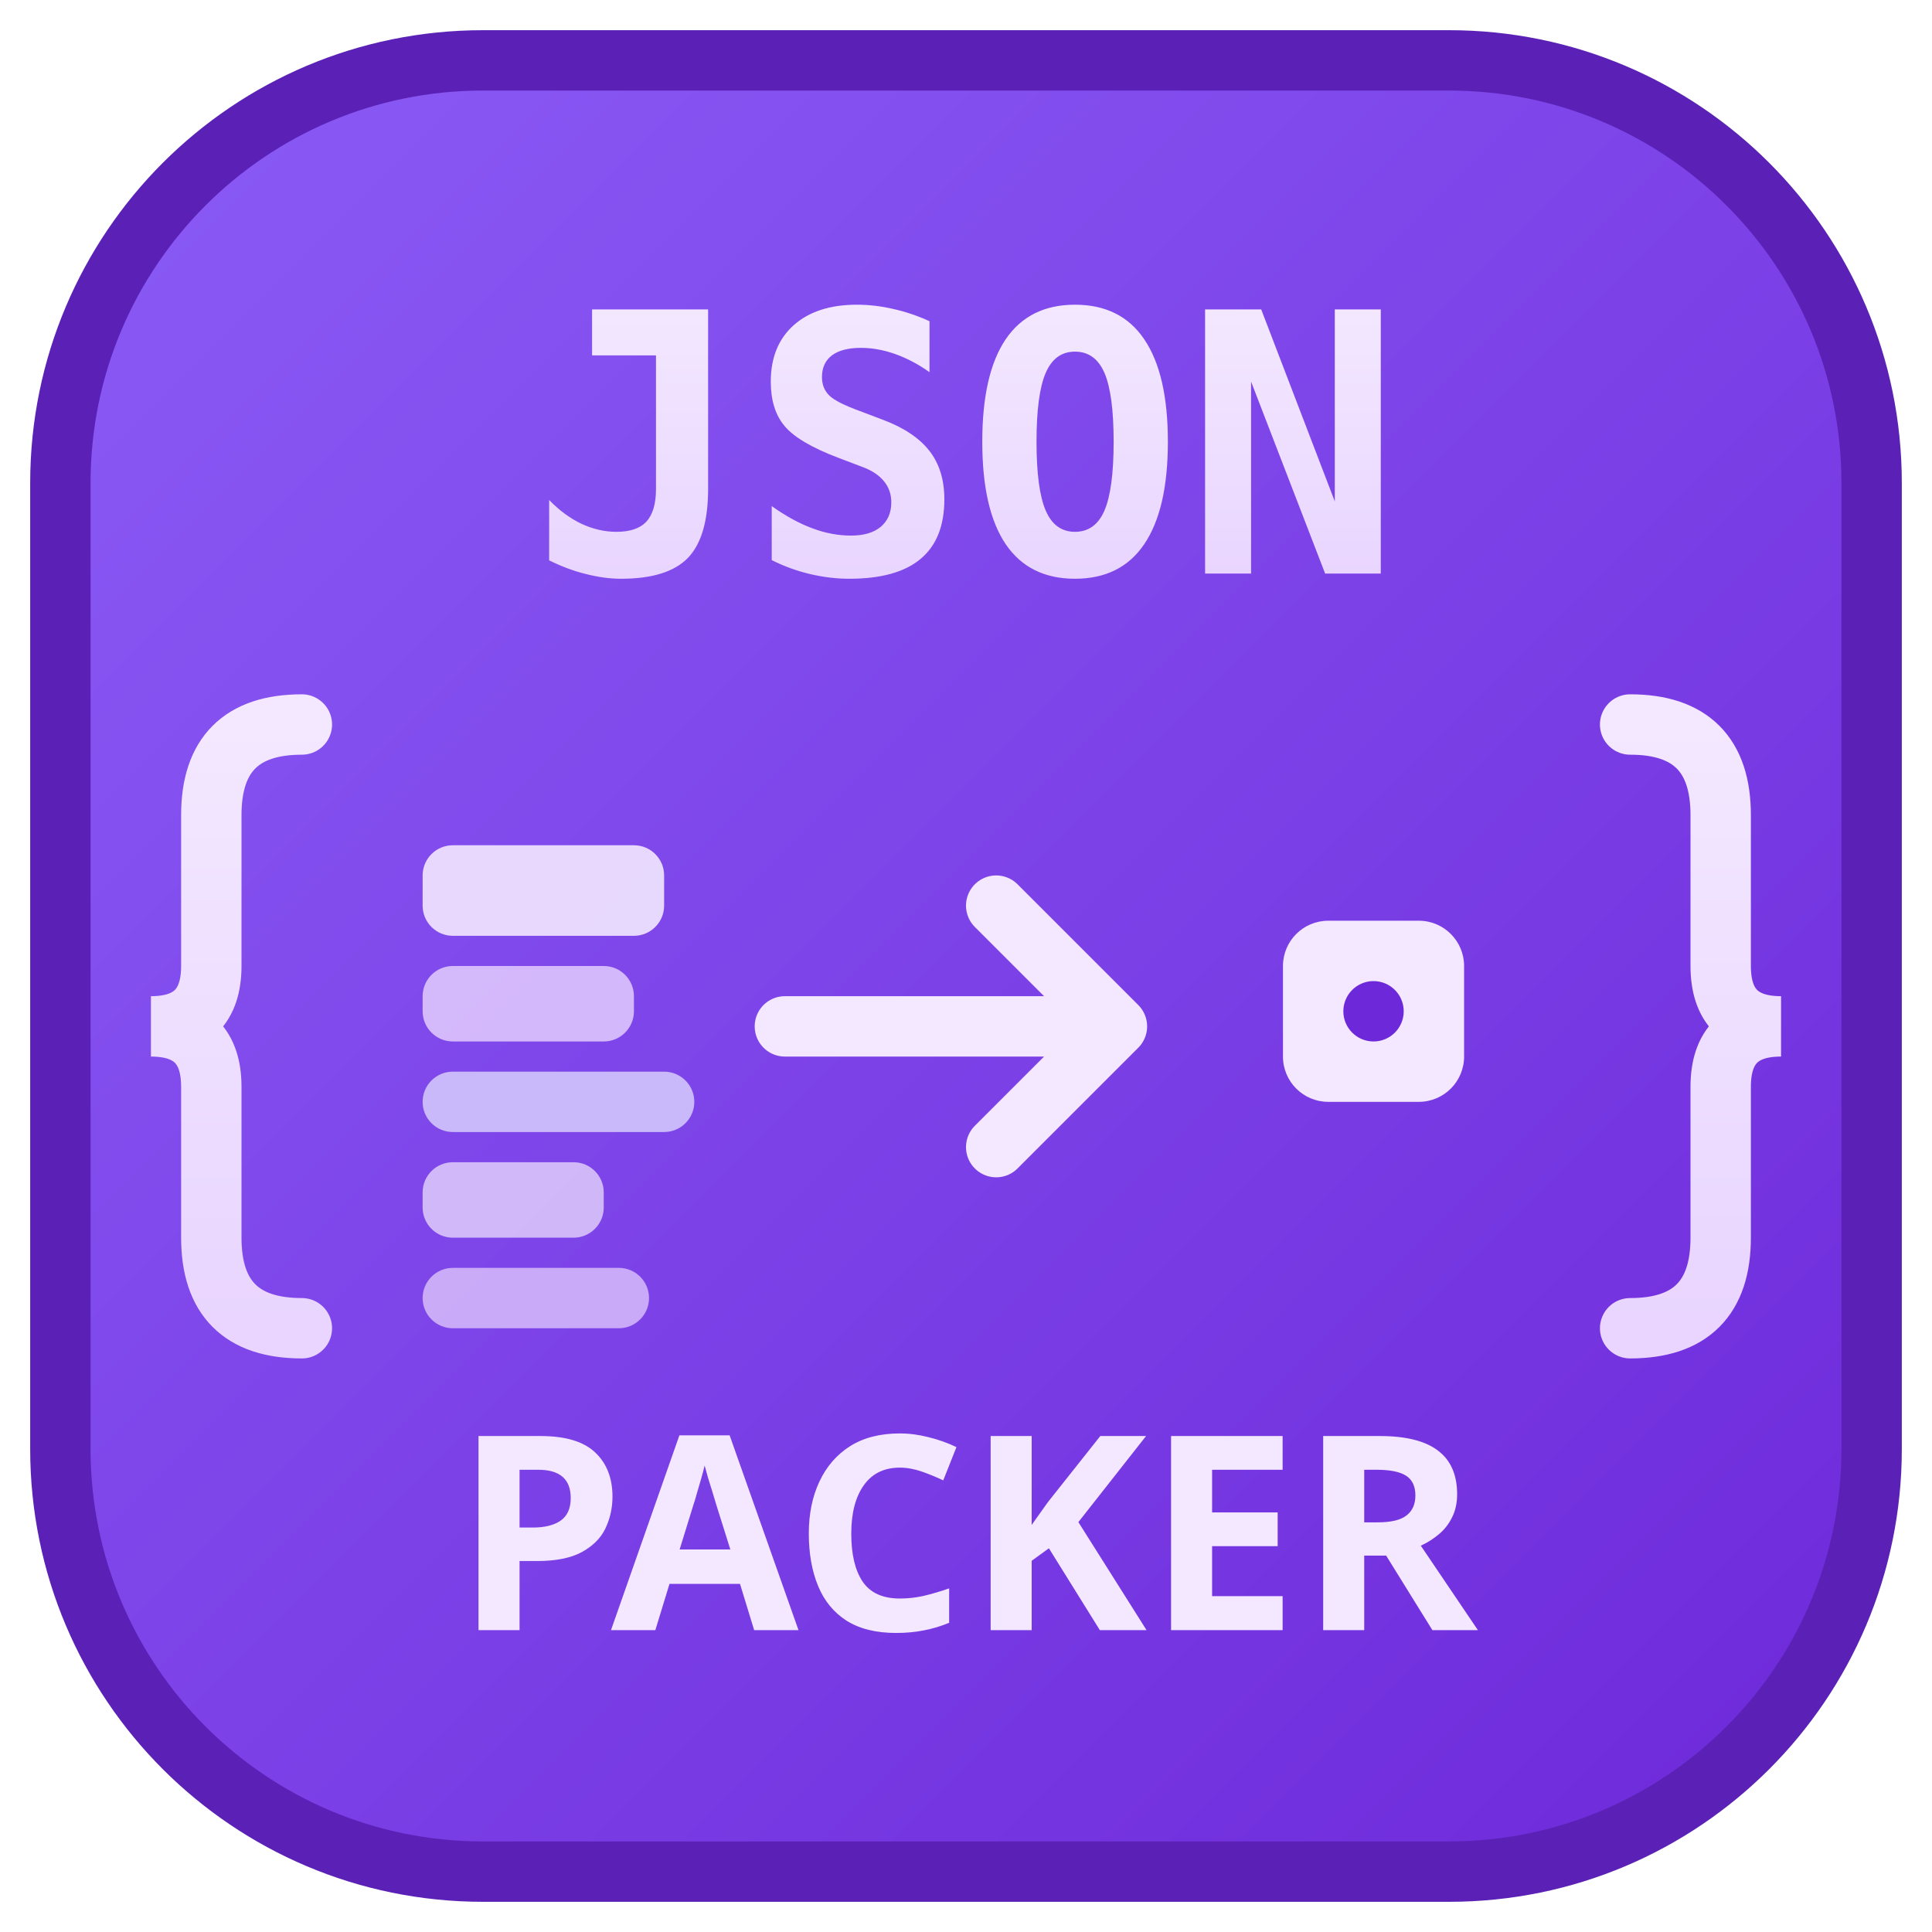
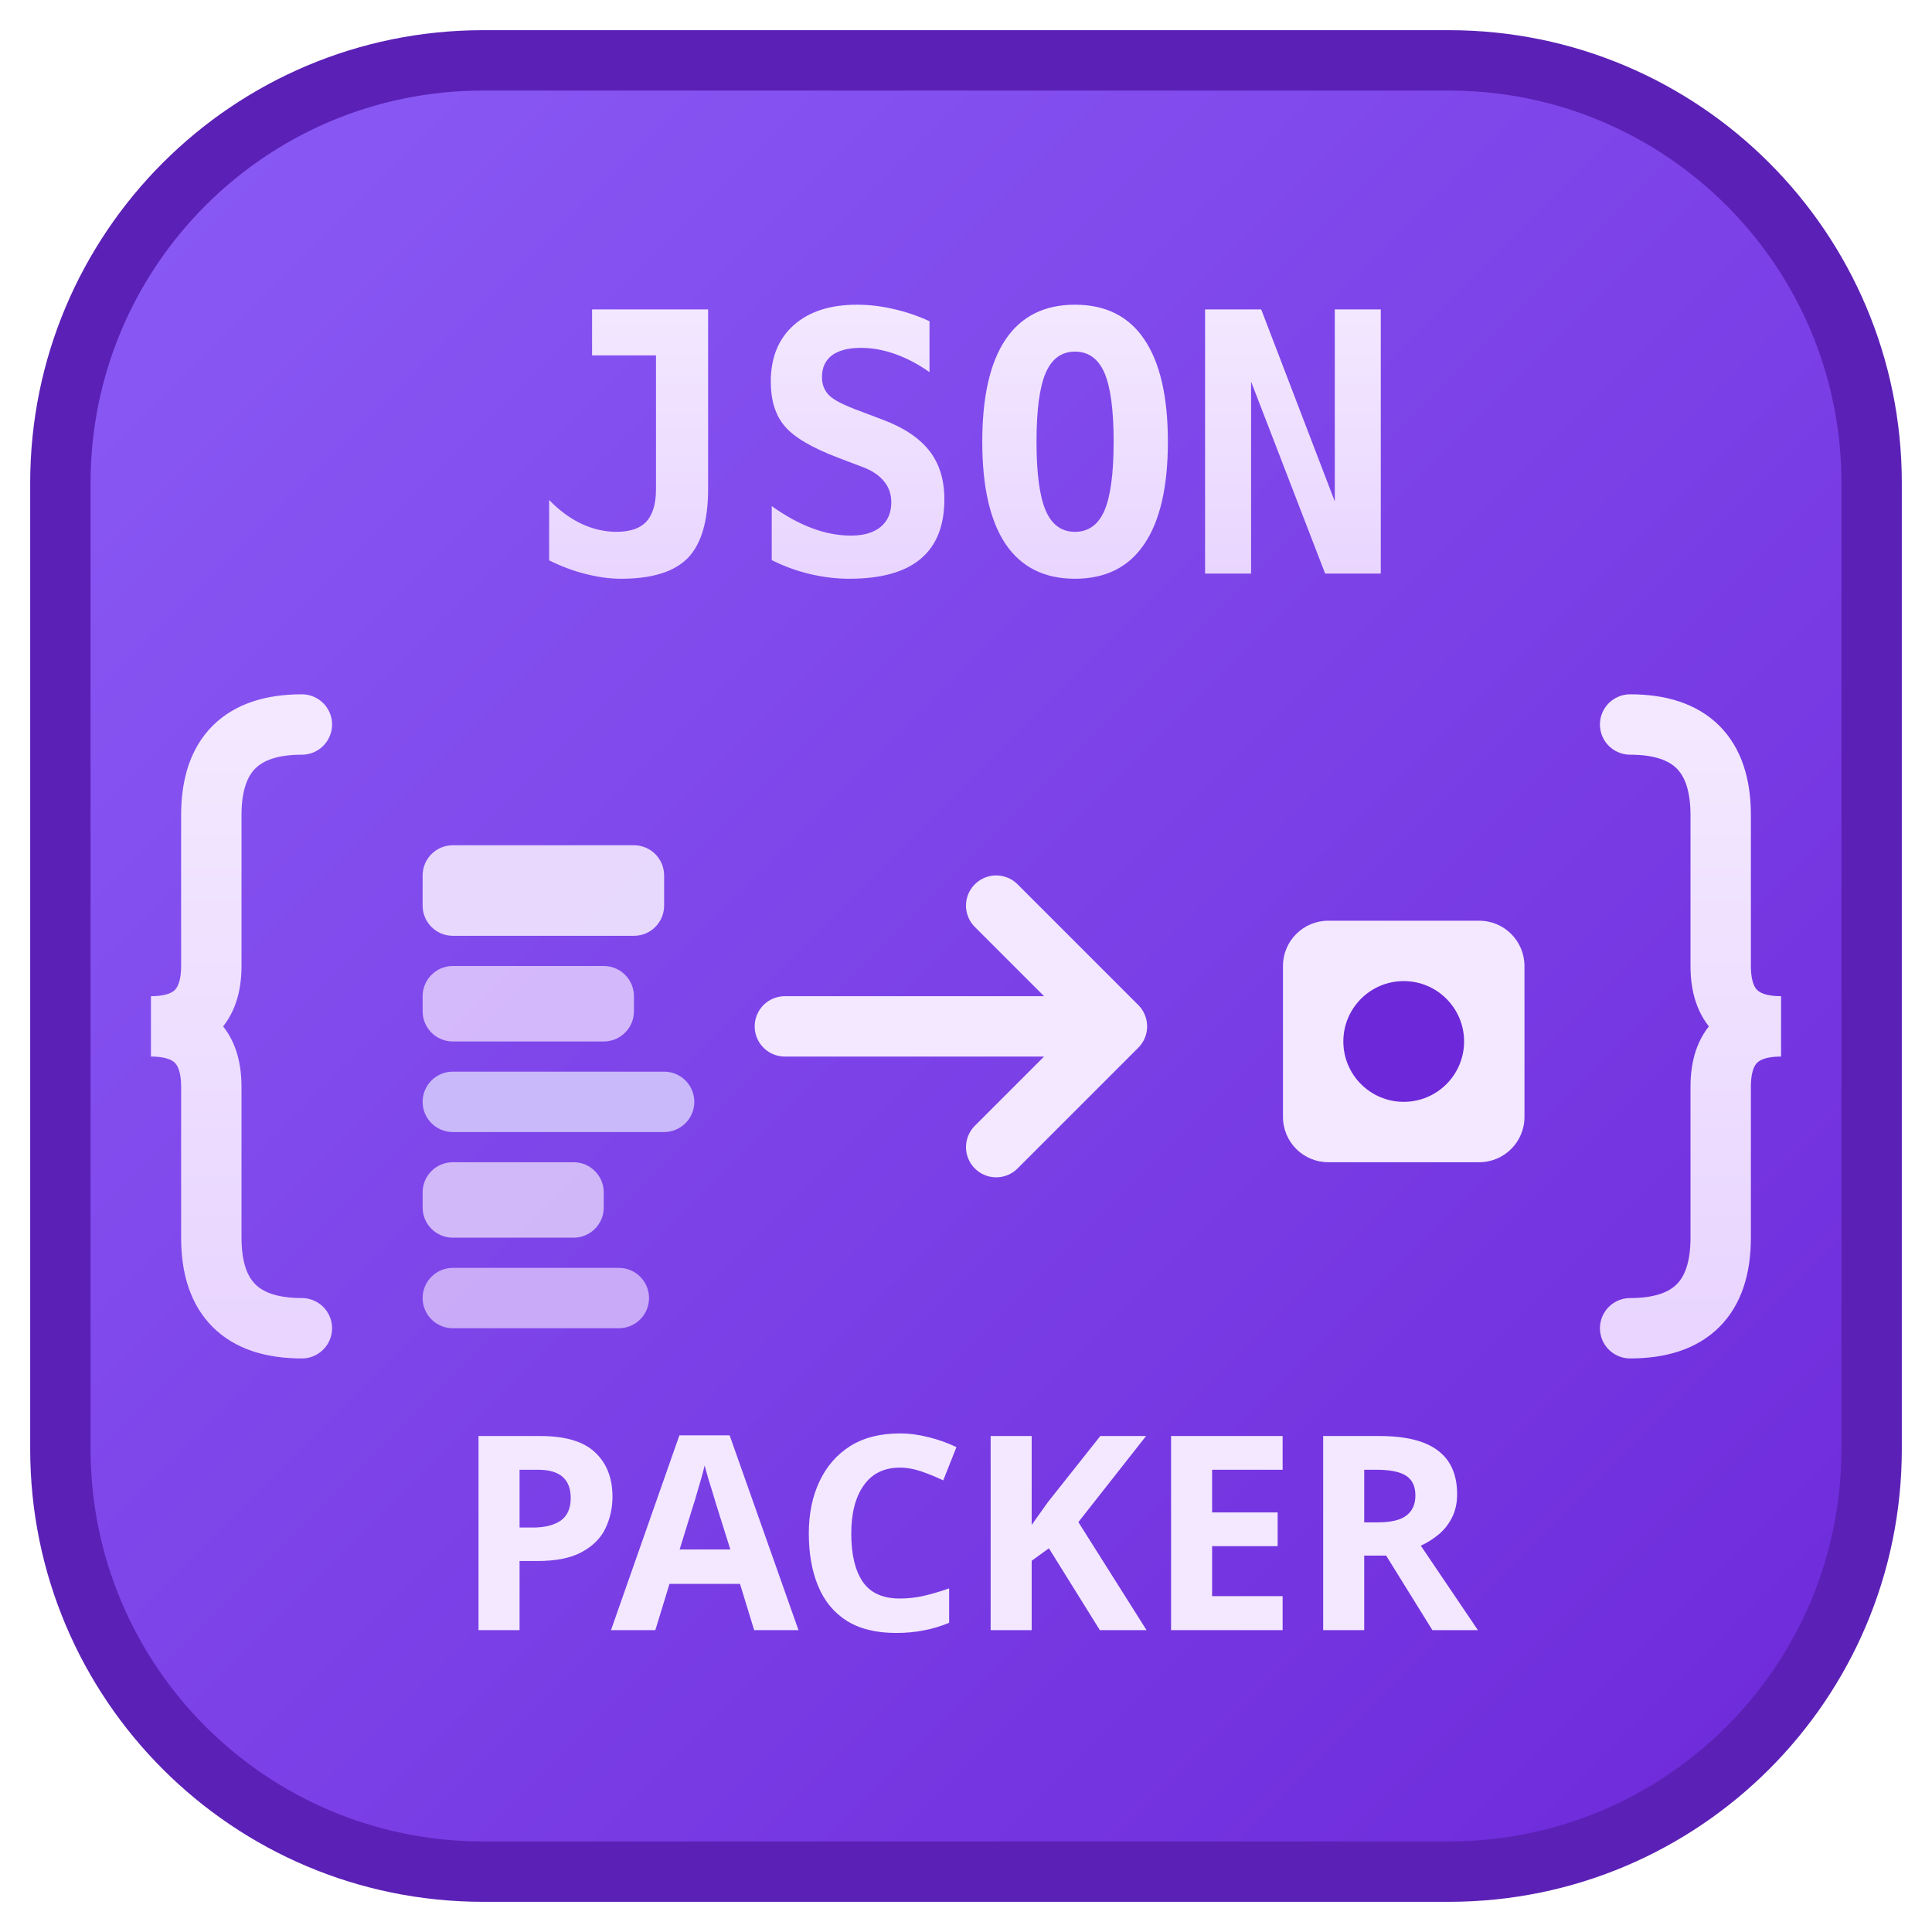
<svg xmlns="http://www.w3.org/2000/svg" width="128" height="128" viewBox="0 0 128 128">
  <defs>
    <linearGradient id="gradient" x1="0%" y1="0%" x2="100%" y2="100%">
      <stop offset="0%" style="stop-color:#8B5CF6;stop-opacity:1" />
      <stop offset="100%" style="stop-color:#6D28D9;stop-opacity:1" />
    </linearGradient>
    <linearGradient id="jsonGradient" x1="0%" y1="0%" x2="0%" y2="100%">
      <stop offset="0%" style="stop-color:#F3E8FF;stop-opacity:1" />
      <stop offset="100%" style="stop-color:#E9D5FF;stop-opacity:1" />
    </linearGradient>
  </defs>
  <rect x="4" y="4" width="120" height="120" rx="28" ry="28" fill="url(#gradient)" stroke="#5B21B6" stroke-width="4" />
  <text x="64" y="38" font-family="monospace" font-size="24" font-weight="bold" fill="url(#jsonGradient)" text-anchor="middle">JSON</text>
  <path d="M20 48 Q14 48 14 54 L14 64 Q14 68 10 68 Q14 68 14 72 L14 82 Q14 88 20 88" stroke="url(#jsonGradient)" stroke-width="4" fill="none" stroke-linecap="round" />
  <path d="M108 48 Q114 48 114 54 L114 64 Q114 68 118 68 Q114 68 114 72 L114 82 Q114 88 108 88" stroke="url(#jsonGradient)" stroke-width="4" fill="none" stroke-linecap="round" />
  <rect x="28" y="56" width="16" height="6" rx="2" fill="#F3E8FF" opacity="0.9" />
  <rect x="28" y="64" width="14" height="5" rx="2" fill="#E9D5FF" opacity="0.8" />
  <rect x="28" y="71" width="18" height="4" rx="2" fill="#DDD6FE" opacity="0.8" />
  <rect x="28" y="77" width="12" height="5" rx="2" fill="#F3E8FF" opacity="0.7" />
  <rect x="28" y="84" width="15" height="4" rx="2" fill="#E9D5FF" opacity="0.7" />
  <path d="M52 68 L72 68 M66 60 L74 68 L66 76" stroke="#F3E8FF" stroke-width="4" fill="none" stroke-linecap="round" stroke-linejoin="round" />
-   <rect x="85" y="61" width="12" height="12" rx="3" fill="#F3E8FF" />
-   <circle cx="91" cy="67" r="2" fill="#6D28D9" />
+   <rect x="85" y="61" width="16" height="16" rx="3" fill="#F3E8FF" />
+   <circle cx="93" cy="69" r="4" fill="#6D28D9" />
  <text x="64" y="108" font-family="sans-serif" font-size="18" font-weight="600" fill="#F3E8FF" text-anchor="middle">PACKER</text>
</svg>
